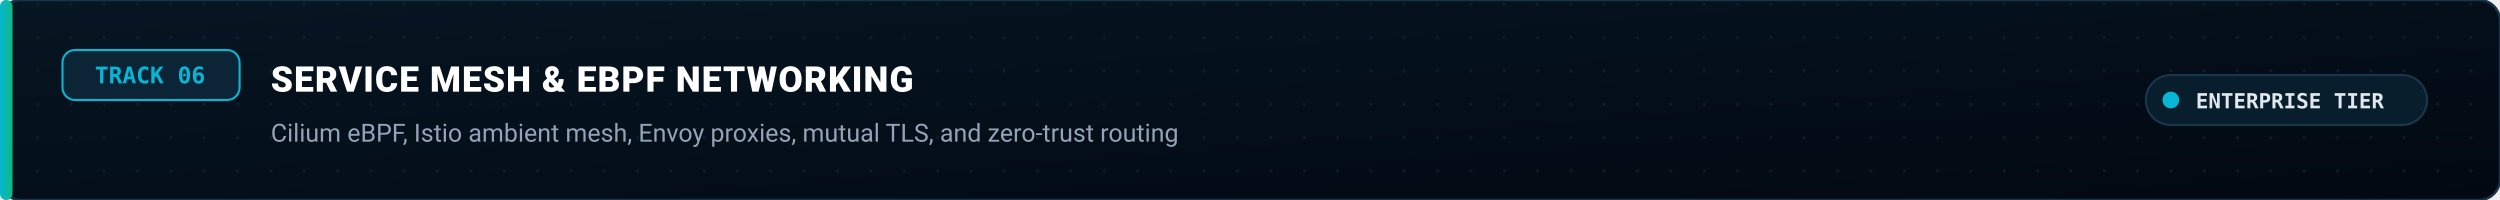
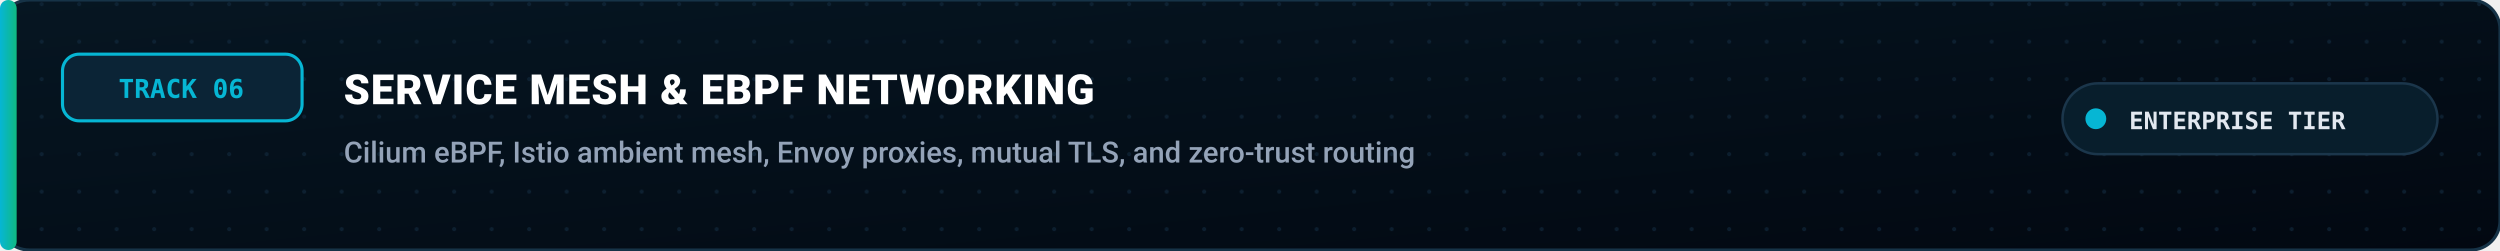
- <svg xmlns="http://www.w3.org/2000/svg" viewBox="0 0 1200 96" width="100%" height="100%">
+ <svg xmlns="http://www.w3.org/2000/svg" viewBox="0 0 1200 120" width="100%" height="100%">
  <defs>
    <linearGradient id="secGrad_06" x1="0%" y1="0%" x2="100%" y2="0%">
      <stop offset="0%" stop-color="#06B6D4" />
      <stop offset="100%" stop-color="#10B981" />
    </linearGradient>
    <linearGradient id="barBg_06" x1="0%" y1="0%" x2="100%" y2="100%">
      <stop offset="0%" stop-color="#061622" />
      <stop offset="100%" stop-color="#020811" />
    </linearGradient>
-     <pattern id="dotGrid_06" width="16" height="16" patternUnits="userSpaceOnUse">
-       <circle cx="2" cy="2" r="0.8" fill="#132a3e" />
+     <pattern id="dotGrid_06" width="18" height="18" patternUnits="userSpaceOnUse">
+       <circle cx="2" cy="2" r="1" fill="#132a3e" />
    </pattern>
  </defs>
  <style>
    .mono { font-family: 'JetBrains Mono', 'Fira Code', monospace; }
    .sans { font-family: -apple-system, BlinkMacSystemFont, 'Segoe UI', Roboto, sans-serif; }
  </style>
-   <rect width="1200" height="96" rx="10" fill="url(#barBg_06)" stroke="#163347" stroke-width="1.2" />
-   <rect width="1200" height="96" fill="url(#dotGrid_06)" opacity="0.5" />
-   <rect x="0" y="0" width="6" height="96" rx="3" fill="url(#secGrad_06)" />
-   <g transform="translate(30, 24)">
-     <rect x="0" y="0" width="85" height="24" rx="6" fill="#0b2436" stroke="#06B6D4" stroke-width="1" />
-     <text x="42" y="16" fill="#06B6D4" class="mono" font-size="11" font-weight="700" text-anchor="middle">TRACK 06</text>
+   <rect width="1200" height="120" rx="14" fill="url(#barBg_06)" stroke="#163347" stroke-width="1.5" />
+   <rect width="1200" height="120" fill="url(#dotGrid_06)" opacity="0.6" />
+   <rect x="0" y="0" width="8" height="120" rx="4" fill="url(#secGrad_06)" />
+   <g transform="translate(30, 26)">
+     <rect x="0" y="0" width="115" height="32" rx="8" fill="#0b2436" stroke="#06B6D4" stroke-width="1.5" />
+     <text x="57" y="21" fill="#06B6D4" class="mono" font-size="12.5" font-weight="800" text-anchor="middle">TRACK 06</text>
  </g>
-   <g transform="translate(130, 26)">
-     <text x="0" y="18" fill="#FFFFFF" class="sans" font-size="17" font-weight="800" letter-spacing="0.5">SERVICE MESH &amp; EBPF NETWORKING</text>
-     <text x="0" y="42" fill="#94A3B8" class="sans" font-size="12">Cilium eBPF, Istio ambient mesh, Envoy proxies, mutual TLS, and zero-trust routing</text>
+   <g transform="translate(165, 26)">
+     <text x="0" y="24" fill="#FFFFFF" class="sans" font-size="20" font-weight="900" letter-spacing="0.5">SERVICE MESH &amp; EBPF NETWORKING</text>
+     <text x="0" y="52" fill="#94A3B8" class="sans" font-size="14" font-weight="500">Cilium eBPF, Istio ambient mesh, Envoy proxies, mutual TLS, and zero-trust routing</text>
  </g>
-   <g transform="translate(1030, 36)">
-     <rect x="0" y="0" width="135" height="24" rx="12" fill="#081e2c" stroke="#1b364b" />
-     <circle cx="12" cy="12" r="4" fill="#06B6D4" />
-     <text x="24" y="16" fill="#E2E8F0" class="mono" font-size="10" font-weight="600">ENTERPRISE TIER</text>
+   <g transform="translate(990, 40)">
+     <rect x="0" y="0" width="180" height="34" rx="17" fill="#081e2c" stroke="#1b364b" stroke-width="1.2" />
+     <circle cx="16" cy="17" r="5" fill="#06B6D4" />
+     <text x="32" y="22" fill="#E2E8F0" class="mono" font-size="11.5" font-weight="700">ENTERPRISE TIER</text>
  </g>
</svg>
